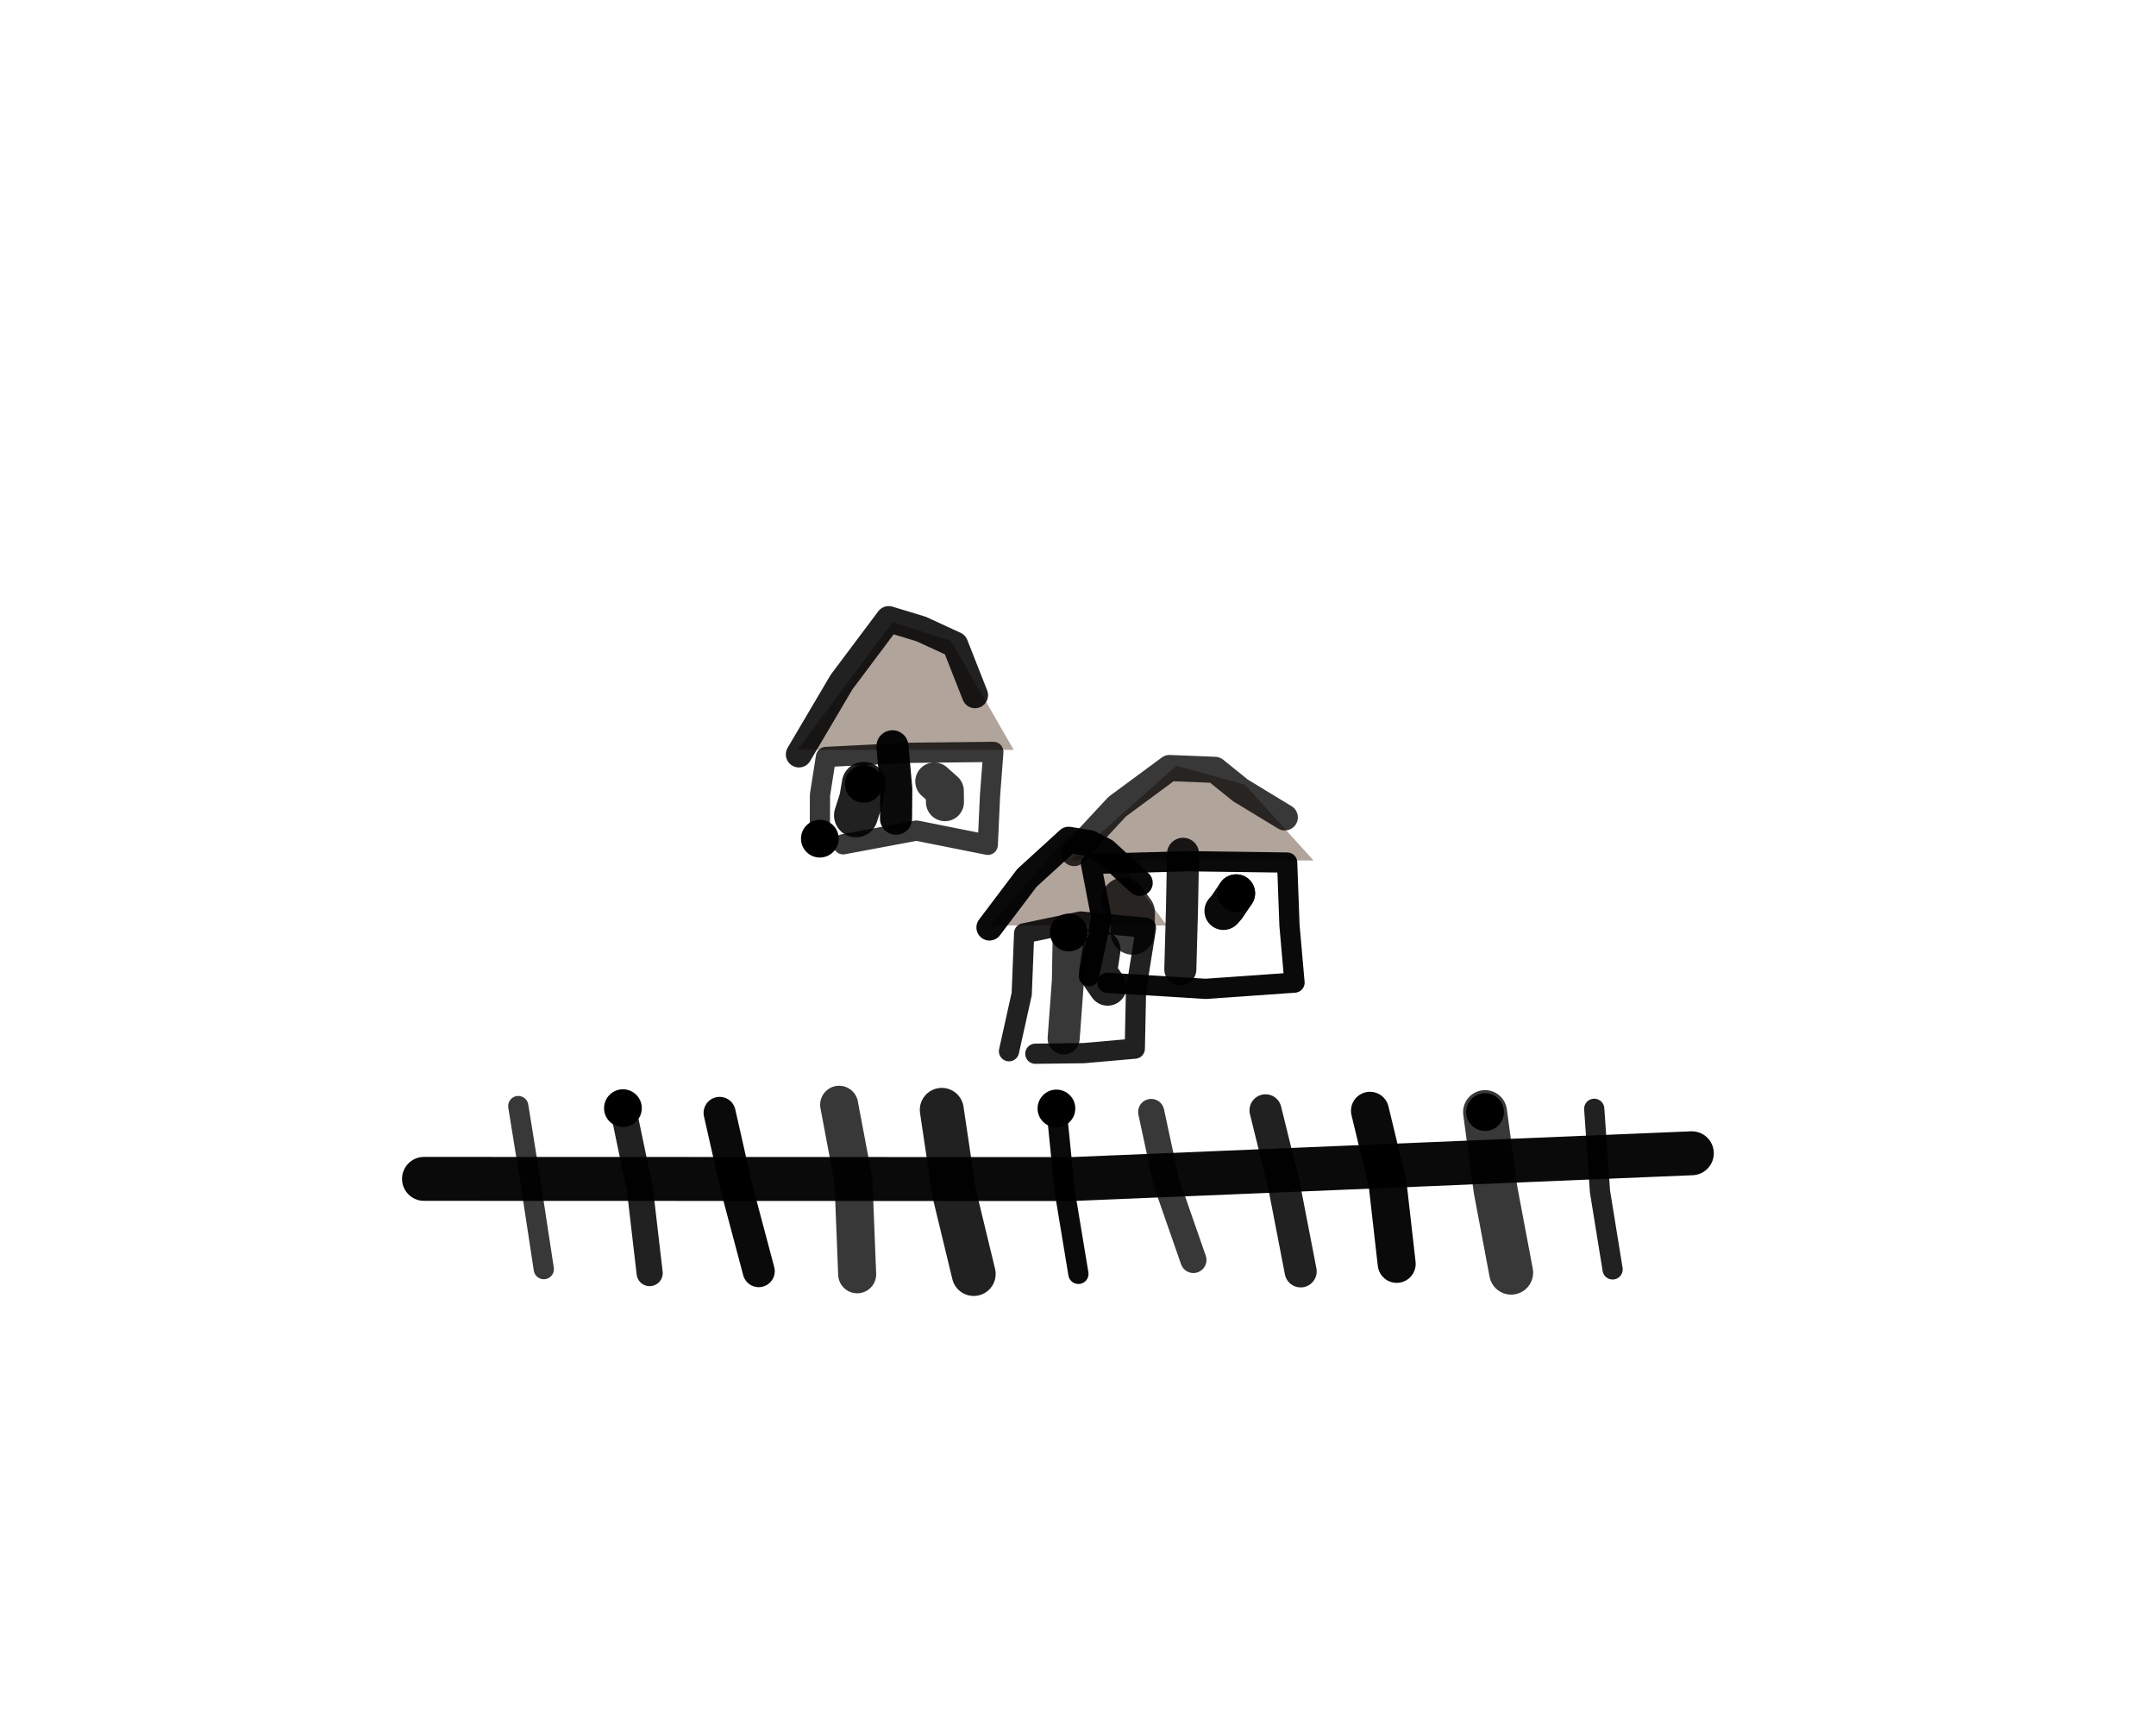
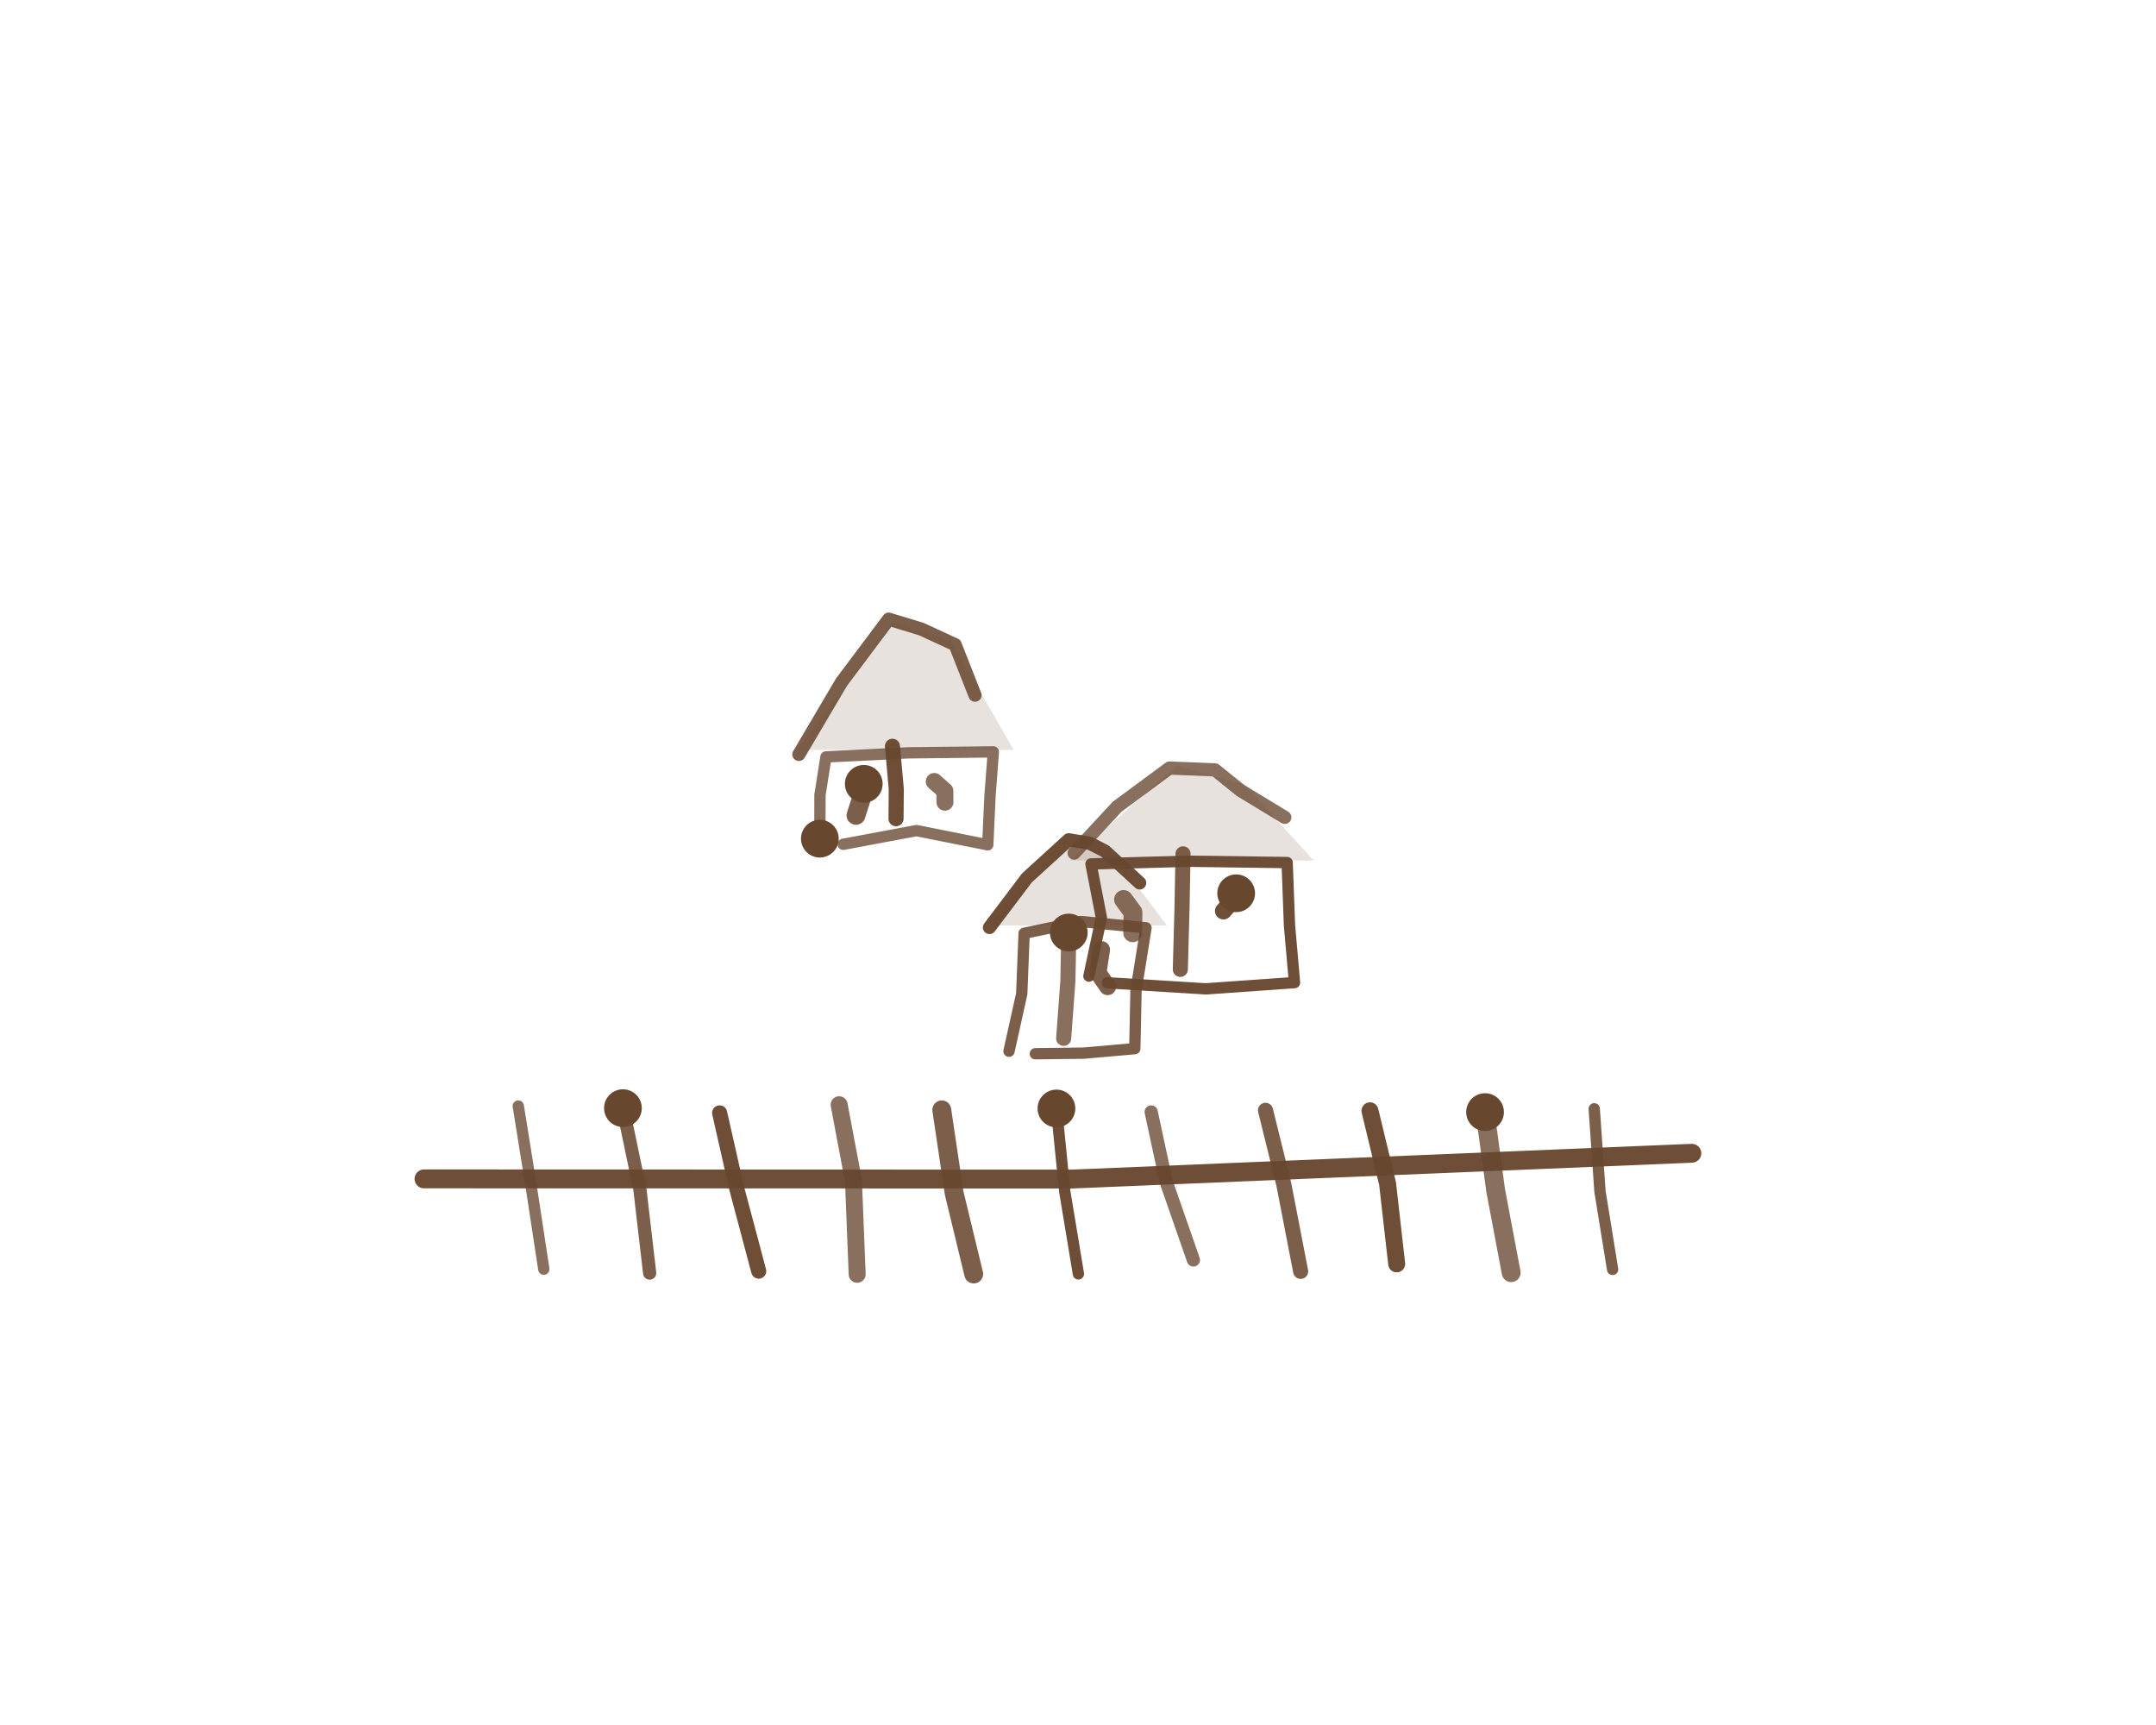
- <svg xmlns="http://www.w3.org/2000/svg" viewBox="-40 -32 80 64" fill="none" stroke="currentColor" stroke-linecap="round" stroke-linejoin="round">
-   <path d="M-10.405 -4.18 L-6.878 -8.921 L-4.711 -8.221 L-2.387 -4.18Z" fill="#654b39" fill-opacity="0.5" stroke="none" />
-   <path d="M-0.305 -0.075 L3.654 -3.587 L6.19 -2.887 L8.74 -0.075Z" fill="#654b39" fill-opacity="0.5" stroke="none" />
-   <path d="M-3.267 2.336 L-0.349 -1.021 L1.294 -0.321 L3.298 2.336Z" fill="#654b39" fill-opacity="0.5" stroke="none" />
-   <path d="M-9.579 -0.884 L-9.574 -2.506 L-9.352 -3.917 L-6.287 -4.069 L-3.141 -4.104 L-3.265 -2.476 L-3.348 -0.656 L-5.995 -1.184 L-8.713 -0.675" stroke-width="0.75" opacity="0.78" />
-   <circle cx="-9.579" cy="-0.884" r=".7" fill="currentColor" stroke="none" />
-   <path d="M-10.356 -4.011 L-8.775 -6.692 L-7.024 -9.028 L-5.816 -8.661 L-4.559 -8.081 L-3.822 -6.209" stroke-width="0.97" opacity="0.87" />
-   <path d="M-6.885 -4.312 L-6.743 -2.728 L-6.752 -1.624" stroke-width="1.19" opacity="0.96" />
-   <path d="M-5.333 -3.006 L-4.941 -2.657 L-4.937 -2.238" stroke-width="1.41" opacity="0.78" />
-   <path d="M-7.949 -2.918 L-8.043 -2.357 L-8.238 -1.749" stroke-width="1.63" opacity="0.87" />
-   <circle cx="-7.949" cy="-2.918" r=".7" fill="currentColor" stroke="none" />
-   <path d="M0.405 4.216 L0.868 2.048 L0.482 0.053 L4.095 -0.047 L7.761 0.002 L7.847 2.331 L8.034 4.456 L4.737 4.688 L1.092 4.463" stroke-width="0.75" opacity="0.96" />
-   <path d="M-0.144 -0.35 L1.454 -2.071 L3.396 -3.505 L5.082 -3.437 L6.027 -2.675 L7.673 -1.675" stroke-width="0.97" opacity="0.78" />
-   <path d="M3.897 -0.322 L3.86 1.673 L3.797 3.966" stroke-width="1.19" opacity="0.87" />
-   <path d="M5.869 1.142 L5.52 1.659 L5.397 1.798" stroke-width="1.41" opacity="0.96" />
-   <circle cx="5.869" cy="1.142" r=".7" fill="currentColor" stroke="none" />
-   <path d="M1.69 1.373 L2.04 1.85 L2.029 2.607" stroke-width="1.63" opacity="0.78" />
-   <path d="M-2.56 7.002 L-2.088 4.874 L-1.999 2.627 L0.098 2.189 L2.523 2.424 L2.153 4.736 L2.108 6.906 L0.212 7.073 L-1.583 7.095" stroke-width="0.75" opacity="0.87" />
-   <path d="M-3.285 2.41 L-1.895 0.571 L-0.346 -0.842 L0.429 -0.717 L1.004 -0.422 L2.288 0.756" stroke-width="0.97" opacity="0.96" />
-   <path d="M-0.342 2.598 L-0.375 4.395 L-0.532 6.525" stroke-width="1.19" opacity="0.78" />
-   <circle cx="-0.342" cy="2.598" r=".7" fill="currentColor" stroke="none" />
-   <path d="M0.873 3.233 L0.743 4.09 L1.099 4.607" stroke-width="1.41" opacity="0.87" />
-   <path d="M-24.267 11.738 L-0.236 11.745 L22.777 10.788" stroke-width="1.63" opacity="0.96" />
-   <path d="M-20.769 9.036 L-20.299 11.957 L-19.822 15.087" stroke-width="0.75" opacity="0.78" />
-   <path d="M-16.886 9.114 L-16.256 12.126 L-15.894 15.233" stroke-width="0.97" opacity="0.87" />
-   <circle cx="-16.886" cy="9.114" r=".7" fill="currentColor" stroke="none" />
-   <path d="M-13.298 9.29 L-12.66 12.105 L-11.847 15.161" stroke-width="1.19" opacity="0.96" />
-   <path d="M-8.863 8.988 L-8.332 11.802 L-8.194 15.278" stroke-width="1.41" opacity="0.78" />
-   <path d="M-5.055 9.177 L-4.595 12.269 L-3.87 15.267" stroke-width="1.63" opacity="0.87" />
-   <path d="M-0.8 9.126 L-0.49 12.213 L0.015 15.263" stroke-width="0.75" opacity="0.96" />
-   <circle cx="-0.8" cy="9.126" r=".7" fill="currentColor" stroke="none" />
-   <path d="M2.716 9.256 L3.276 11.859 L4.282 14.746" stroke-width="0.97" opacity="0.78" />
-   <path d="M6.958 9.195 L7.638 11.948 L8.262 15.17" stroke-width="1.19" opacity="0.87" />
-   <path d="M10.834 9.212 L11.487 11.916 L11.825 14.891" stroke-width="1.41" opacity="0.96" />
-   <path d="M15.104 9.26 L15.497 12.163 L16.073 15.217" stroke-width="1.63" opacity="0.78" />
-   <circle cx="15.104" cy="9.26" r=".7" fill="currentColor" stroke="none" />
-   <path d="M19.155 9.138 L19.368 12.201 L19.837 15.097" stroke-width="0.75" opacity="0.87" />
+ <svg xmlns="http://www.w3.org/2000/svg" viewBox="-40 -32 80 64" fill="none" stroke="#68472f" stroke-linecap="round" stroke-linejoin="round">
+   <path d="M-10.405 -4.18 L-6.878 -8.921 L-4.711 -8.221 L-2.387 -4.18Z" fill="#68472f" fill-opacity="0.16" stroke="none" />
+   <path d="M-0.305 -0.075 L3.654 -3.587 L6.19 -2.887 L8.74 -0.075Z" fill="#68472f" fill-opacity="0.16" stroke="none" />
+   <path d="M-3.267 2.336 L-0.349 -1.021 L1.294 -0.321 L3.298 2.336Z" fill="#68472f" fill-opacity="0.16" stroke="none" />
+   <path d="M-9.579 -0.884 L-9.574 -2.506 L-9.352 -3.917 L-6.287 -4.069 L-3.141 -4.104 L-3.265 -2.476 L-3.348 -0.656 L-5.995 -1.184 L-8.713 -0.675" stroke-width="0.42" opacity="0.78" />
+   <circle cx="-9.579" cy="-0.884" r=".7" fill="#68472f" stroke="none" />
+   <path d="M-10.356 -4.011 L-8.775 -6.692 L-7.024 -9.028 L-5.816 -8.661 L-4.559 -8.081 L-3.822 -6.209" stroke-width="0.49" opacity="0.87" />
+   <path d="M-6.885 -4.312 L-6.743 -2.728 L-6.752 -1.624" stroke-width="0.56" opacity="0.96" />
+   <path d="M-5.333 -3.006 L-4.941 -2.657 L-4.937 -2.238" stroke-width="0.63" opacity="0.78" />
+   <path d="M-7.949 -2.918 L-8.043 -2.357 L-8.238 -1.749" stroke-width="0.70" opacity="0.87" />
+   <circle cx="-7.949" cy="-2.918" r=".7" fill="#68472f" stroke="none" />
+   <path d="M0.405 4.216 L0.868 2.048 L0.482 0.053 L4.095 -0.047 L7.761 0.002 L7.847 2.331 L8.034 4.456 L4.737 4.688 L1.092 4.463" stroke-width="0.42" opacity="0.96" />
+   <path d="M-0.144 -0.35 L1.454 -2.071 L3.396 -3.505 L5.082 -3.437 L6.027 -2.675 L7.673 -1.675" stroke-width="0.49" opacity="0.78" />
+   <path d="M3.897 -0.322 L3.86 1.673 L3.797 3.966" stroke-width="0.56" opacity="0.87" />
+   <path d="M5.869 1.142 L5.52 1.659 L5.397 1.798" stroke-width="0.63" opacity="0.96" />
+   <circle cx="5.869" cy="1.142" r=".7" fill="#68472f" stroke="none" />
+   <path d="M1.69 1.373 L2.04 1.85 L2.029 2.607" stroke-width="0.70" opacity="0.78" />
+   <path d="M-2.56 7.002 L-2.088 4.874 L-1.999 2.627 L0.098 2.189 L2.523 2.424 L2.153 4.736 L2.108 6.906 L0.212 7.073 L-1.583 7.095" stroke-width="0.42" opacity="0.87" />
+   <path d="M-3.285 2.41 L-1.895 0.571 L-0.346 -0.842 L0.429 -0.717 L1.004 -0.422 L2.288 0.756" stroke-width="0.49" opacity="0.96" />
+   <path d="M-0.342 2.598 L-0.375 4.395 L-0.532 6.525" stroke-width="0.56" opacity="0.78" />
+   <circle cx="-0.342" cy="2.598" r=".7" fill="#68472f" stroke="none" />
+   <path d="M0.873 3.233 L0.743 4.09 L1.099 4.607" stroke-width="0.63" opacity="0.87" />
+   <path d="M-24.267 11.738 L-0.236 11.745 L22.777 10.788" stroke-width="0.70" opacity="0.96" />
+   <path d="M-20.769 9.036 L-20.299 11.957 L-19.822 15.087" stroke-width="0.42" opacity="0.78" />
+   <path d="M-16.886 9.114 L-16.256 12.126 L-15.894 15.233" stroke-width="0.49" opacity="0.87" />
+   <circle cx="-16.886" cy="9.114" r=".7" fill="#68472f" stroke="none" />
+   <path d="M-13.298 9.29 L-12.66 12.105 L-11.847 15.161" stroke-width="0.56" opacity="0.96" />
+   <path d="M-8.863 8.988 L-8.332 11.802 L-8.194 15.278" stroke-width="0.63" opacity="0.78" />
+   <path d="M-5.055 9.177 L-4.595 12.269 L-3.87 15.267" stroke-width="0.70" opacity="0.87" />
+   <path d="M-0.8 9.126 L-0.49 12.213 L0.015 15.263" stroke-width="0.42" opacity="0.96" />
+   <circle cx="-0.8" cy="9.126" r=".7" fill="#68472f" stroke="none" />
+   <path d="M2.716 9.256 L3.276 11.859 L4.282 14.746" stroke-width="0.49" opacity="0.78" />
+   <path d="M6.958 9.195 L7.638 11.948 L8.262 15.17" stroke-width="0.56" opacity="0.87" />
+   <path d="M10.834 9.212 L11.487 11.916 L11.825 14.891" stroke-width="0.63" opacity="0.96" />
+   <path d="M15.104 9.26 L15.497 12.163 L16.073 15.217" stroke-width="0.70" opacity="0.78" />
+   <circle cx="15.104" cy="9.26" r=".7" fill="#68472f" stroke="none" />
+   <path d="M19.155 9.138 L19.368 12.201 L19.837 15.097" stroke-width="0.42" opacity="0.87" />
</svg>
